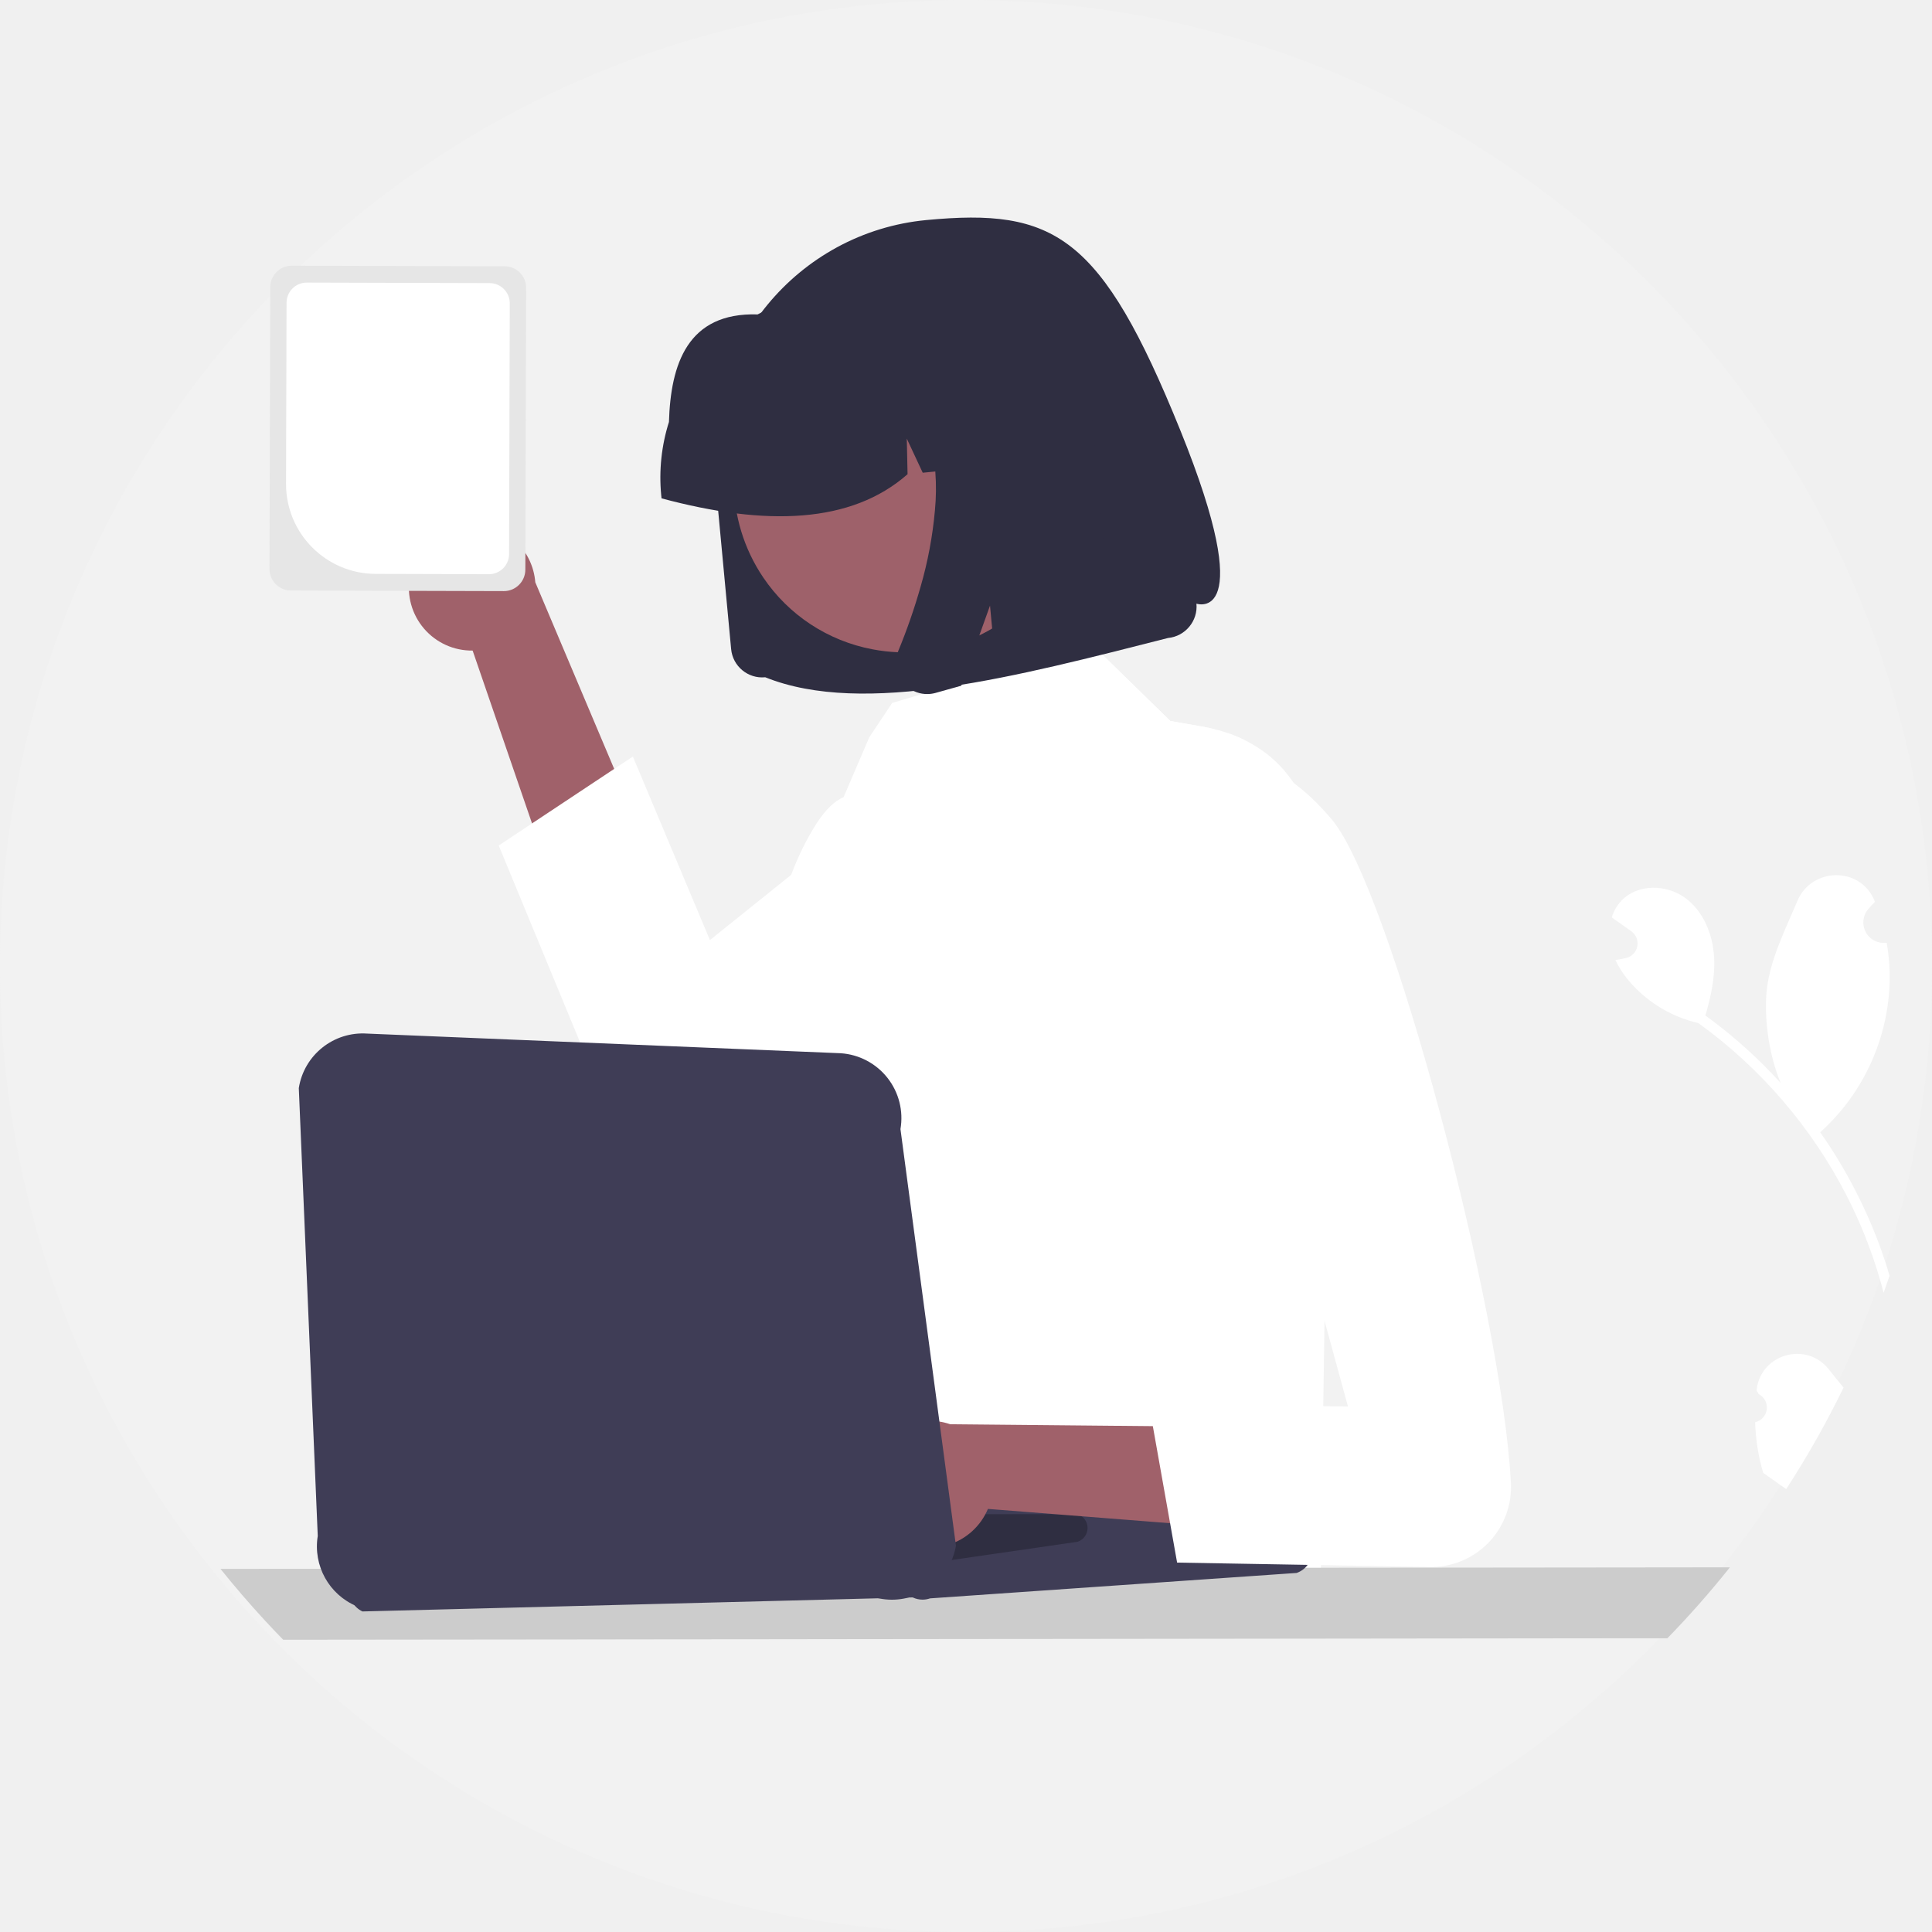
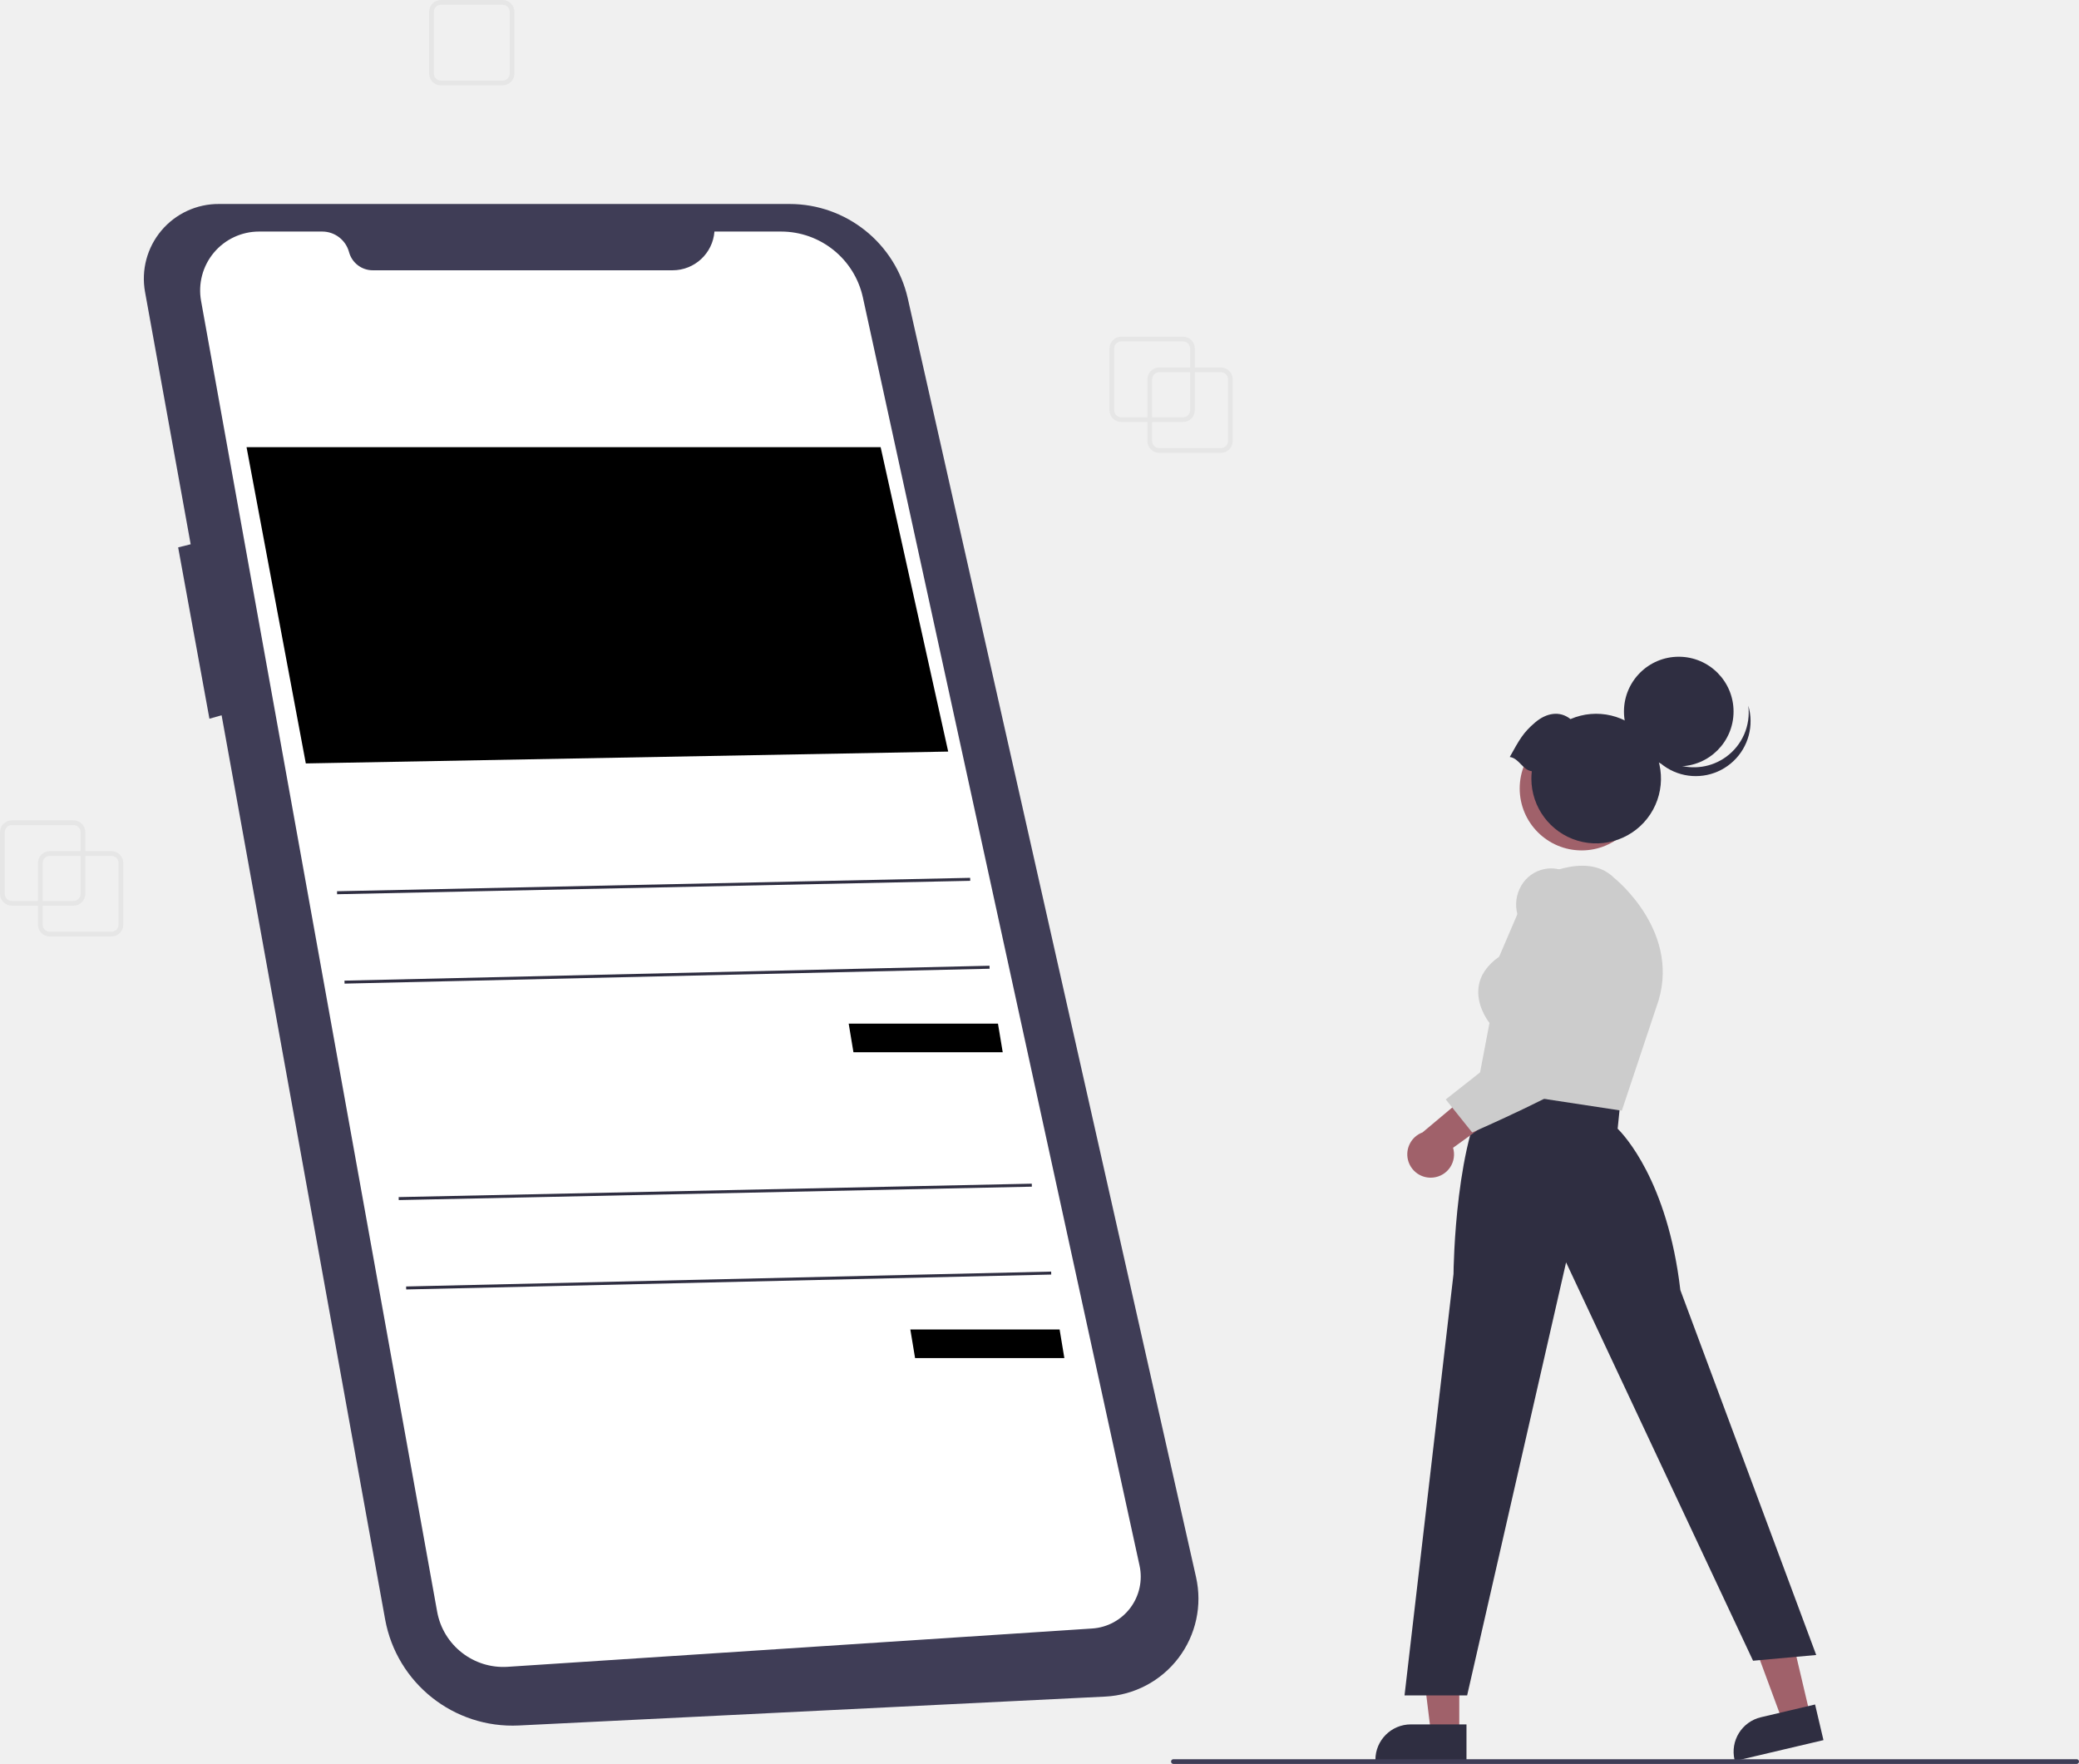
- <svg xmlns="http://www.w3.org/2000/svg" data-name="Layer 1" width="676" height="676" viewBox="0 0 676 676">
-   <path d="M938,450a337.453,337.453,0,0,1-17.85,108.68q-1.02,3-2.09,5.98a338.393,338.393,0,0,1-53.77,96.05q-10.32,12.945-21.87,24.82-11.55,11.895-24.25,22.63a336.248,336.248,0,0,1-165.78,75.8h-.01q-11.7,1.815-23.63,2.83Q614.545,787.99,600,788A336.94,336.94,0,0,1,358.09,686.05q-3.315-3.39-6.53-6.88-8.01-8.685-15.41-17.91-4.155-5.19-8.11-10.54a336.714,336.714,0,0,1-40.24-70.98,332.254,332.254,0,0,1-11.7-32.84c-.24-.79-.47-1.58-.7-2.37q-.75-2.55-1.45-5.13A338.38,338.38,0,0,1,262,450c0-186.67,151.33-338,338-338S938,263.33,938,450Z" transform="translate(-262 -112)" fill="#f2f2f2" />
-   <path d="M405.348,314.032a22.026,22.026,0,0,0,22.026,25.603l53.954,156.993,34.427-23.66L449.296,315.731a22.145,22.145,0,0,0-43.949-1.699Z" transform="translate(-262 -112)" fill="#a0616a" />
-   <path d="M686.955,367.15c-23.96,27.26-83.04,75.3-131.71,108.38-10.52,7.15-20.56,13.59-29.65,18.98-6.14,3.64-11.85,6.79-16.99,9.36a27.995,27.995,0,0,1-38.41-14.5l-33.7-81.53,11.66-7.73,28.75-19.07,6.53-4.32,26.96,64.21,28.43-22.82,17.65-14.17,80.46-64.57,6.94-2.06,16.19,15.8,11.45,11.18,10.77,1.87C683.895,366.44,685.455,366.77,686.955,367.15Z" transform="translate(-262 -112)" fill="#ffffff" />
-   <path d="M901.92,591.162c1.67,2.12,3.4,4.23,5.13,6.35a335.121,335.121,0,0,1-20.06,35.52q-.825-.585-1.65-1.17a2.12,2.12,0,0,1-.25-.16c-2.05-1.46-4.11-2.9-6.16-4.36v-.01a70.003,70.003,0,0,1-2.81-17.7,5.288,5.288,0,0,0,1.23-9.86c-.27-.47-.46-.81-.73-1.29.01-.12.03-.25.04-.37C878.23,585.622,894.15,581.262,901.92,591.162Z" transform="translate(-262 -112)" fill="#fff" />
-   <path d="M919.87,548.362q1.8,4.95,3.28,10.01-1.02,3-2.09,5.98-.405-1.575-.84-3.15a161.957,161.957,0,0,0-5.85-17.2q-2.79-6.915-6.18-13.54a170.357,170.357,0,0,0-51.96-60.5,45.35,45.35,0,0,1-23.43-13.78,34.858,34.858,0,0,1-5.57-8.26c.92-.13,1.84-.31,2.74-.5.28-.06.57-.13.85-.19l.11-.02a5.241,5.241,0,0,0,1.85-9.38c-.51-.37-1.03-.73-1.54-1.09-.78-.57-1.57-1.11-2.36-1.67a2.492,2.492,0,0,1-.24-.17c-.9-.64-1.8-1.26-2.69-1.91a15.195,15.195,0,0,1,3.49-5.96c5.59-5.77,15.57-5.64,22.09-.94,6.53,4.7,9.81,12.93,10.23,20.95.37,6.87-1.11,13.67-3.06,20.3.49.36,1,.7,1.49,1.07a171.327,171.327,0,0,1,24.86,22.51c-4.35-10.32-5.93-23.78-4.8-33.05,1.29-10.56,6.42-20.59,10.62-30.58,5.03-12,22.19-12.16,27.03-.08.05.12.1.23.14.35q-1.215,1.215-2.34,2.52a7.175,7.175,0,0,0,6.29,11.8l.15-.02a72.096,72.096,0,0,1,1.06,10.79,73.508,73.508,0,0,1-22.88,54.2c-.48.45-.95.89-1.44,1.32a170.657,170.657,0,0,1,12.45,20.67A172.443,172.443,0,0,1,919.87,548.362Z" transform="translate(-262 -112)" fill="#fff" />
-   <path d="M727.185,454.55l-3.02,207.41-243.96-7,38.96-86c-.28-2.76,17.1-22.13,17-25-.3-8.41,5.98-16.2,7-25,2.08-18.15-9.83-86.69-4.34-100.85a96.267,96.267,0,0,1,8.94-18.08c3.12-4.72,6.32-7.9,9.38-9.05l9.02-21.02,8-12,62.77-18.59,6.94-2.06,16.19,15.8,11.45,11.18,10.77,1.87c1.61.28,3.17.61,4.67.99a47.442,47.442,0,0,1,19.66,9.74C725.415,392.86,727.605,422.9,727.185,454.55Z" transform="translate(-262 -112)" fill="#ffffff" />
-   <path d="M867.29,660.402q-10.32,12.945-21.87,24.82l-26.38.02-141.87.16-25.54.03-16.98.02-25.26.02-19.43.02-35.89.04-21.17.03-44.58.04-21.28.03-58.97.06-37.04.04-9.94.01q-3.315-3.39-6.53-6.88-8.01-8.685-15.41-17.91l20.58-.02,14.02-.01,32.46-.04,62.64-.06,21.17-.02,8.56-.01h.03l6.72-.01,3.01-.01,7.71-.01h3.26l22.86-.02,49.31-.06,21.7-.02,20.78-.02,19.48-.02,27.95-.03,149.28-.15Z" transform="translate(-262 -112)" fill="#ccc" />
-   <path id="bfd9c2c3-21db-4bc8-8976-94586a21de42-82" data-name="Path 9" d="M529.766,348.972l-.054.005a10.924,10.924,0,0,1-11.89-9.865l-5.687-60.699a81.473,81.473,0,0,1,3.433-32.258,82.787,82.787,0,0,1,39.23-47.592,81.52,81.52,0,0,1,31.251-9.557c44.82-4.27,61.199,5.065,88.885,73.421s5.696,60.792,5.696,60.792a10.943,10.943,0,0,1-.463,4.339,11.121,11.121,0,0,1-5.285,6.393,10.978,10.978,0,0,1-4.179,1.277C617.716,348.697,564.251,362.874,529.757,348.973Z" transform="translate(-262 -112)" fill="#2f2e41" />
-   <path id="acce586e-6e96-4eff-b112-6c9d74172e69-83" data-name="Ellipse 1" d="M628.387,246.521A60.095,60.095,0,0,1,567.275,339.191a59.395,59.395,0,0,1-38.241-25.165,60.095,60.095,0,0,1,61.067-92.643,59.395,59.395,0,0,1,38.287,25.14Z" transform="translate(-262 -112)" fill="#9e616a" />
-   <path id="af1db401-16c9-4940-bbbf-8b9ef63e1952-84" data-name="Path 10" d="M493.346,285.156a64.45,64.45,0,0,1,2.716-25.512c.604-20.147,6.45-38.396,31.023-37.63a64.479,64.479,0,0,1,24.552-7.534l12.143-1.199q.205-.02.409-.039A64.341,64.341,0,0,1,634.215,271.344l.114,1.216-25.691,2.512-11.057-23.662.546,24.694-13.269,1.302-5.576-11.938.272,12.451c-19.701,17.352-49.576,18.261-86.082,8.454Z" transform="translate(-262 -112)" fill="#2f2e41" />
-   <path id="a1e66597-148d-4736-b39c-00184f281162-85" data-name="Path 13" d="M575.525,342.755a10.75,10.75,0,0,0,1.002,5.834,10.994,10.994,0,0,0,1.687,2.561,11.121,11.121,0,0,0,1.956,1.744,10.906,10.906,0,0,0,7.296,1.904q.241-.025.481-.059t.48-.079q.242-.043.48-.1t.478-.122l8.967-2.513,10.049-28.019,2.303,24.587,40.773-11.352-9.775-104.335-69.495,6.848,1.906,1.835a48.029,48.029,0,0,1,13.032,22.517,78.292,78.292,0,0,1,1.983,26.562,141.185,141.185,0,0,1-4.977,26.588,208.08,208.08,0,0,1-7.855,22.633A10.979,10.979,0,0,0,575.525,342.755Z" transform="translate(-262 -112)" fill="#2f2e41" />
-   <path d="M584.792,671.709a8.06,8.06,0,0,1-3.454-.781l-192.52,4.912a8.08,8.08,0,0,1,1.15-15.045l125.952-37.555a8.079,8.079,0,0,1,4.016-.154L714.762,646.833a8.079,8.079,0,0,1,.926,15.535l-128.259,8.897A8.091,8.091,0,0,1,584.792,671.709Z" transform="translate(-262 -112)" fill="#3f3d56" />
-   <path d="M591.872,658.307a5.085,5.085,0,0,1-2.483-.646L433.035,664.966a5.068,5.068,0,0,1,1.283-9.346l56.604-13.738a5.084,5.084,0,0,1,2.677.078l145.354-.175a5.069,5.069,0,0,1,.034,9.683l-45.602,6.608A5.058,5.058,0,0,1,591.872,658.307Z" transform="translate(-262 -112)" fill="#2f2e41" />
-   <path d="M575.415,649.974a22.026,22.026,0,0,0,32.255-10.014l165.496,13-8-41-170.697-1.626a22.145,22.145,0,0,0-19.053,39.64Z" transform="translate(-262 -112)" fill="#a0616a" />
-   <path d="M673.165,382.96s25-20,55,16c20.232,24.278,59.259,171.044,62.495,231.862a27.982,27.982,0,0,1-28.584,29.46l-88.211-1.535-9.864-55.45,69.643.825Z" transform="translate(-262 -112)" fill="#ffffff" />
-   <path d="M574.084,671.732a22.739,22.739,0,0,1-8.81-1.784l-178.442,4.071a22.675,22.675,0,0,1-13.651-24.582l-6.631-156.711a22.642,22.642,0,0,1,23.935-19.074l165.663,6.871a22.739,22.739,0,0,1,20.922,26.544L596.48,652.835A22.775,22.775,0,0,1,574.084,671.732Z" transform="translate(-262 -112)" fill="#3f3d56" />
-   <path d="M438.585,205.17l-74.47-.21a7.541,7.541,0,0,0-7.55,7.51l-.27,98.61a7.524,7.524,0,0,0,7.5,7.54l41.31.12,33.17.09a7.526,7.526,0,0,0,7.54-7.51l.02-5.83.26-92.77A7.535,7.535,0,0,0,438.585,205.17Z" transform="translate(-262 -112)" fill="#e6e6e6" />
-   <path d="M433.335,211.06l-64-.18a7.061,7.061,0,0,0-7.07,7.03l-.18,63.4a31.443,31.443,0,0,0,31.32,31.49l12.16.03,27.49.08a7.055,7.055,0,0,0,7.07-7.03l.02-6.38.22-81.37A7.055,7.055,0,0,0,433.335,211.06Z" transform="translate(-262 -112)" fill="#fff" />
-   <path d="M426.145,254.38h-49.9a2.995,2.995,0,1,0,0,5.99h49.9a2.995,2.995,0,0,0,0-5.99Z" transform="translate(-262 -112)" fill="#ffffff" />
-   <path d="M387.215,237.96h-10.97a2.995,2.995,0,1,0,0,5.99h10.97a2.995,2.995,0,1,0,0-5.99Z" transform="translate(-262 -112)" fill="#ffffff" />
-   <path d="M426.145,280.71h-49.9a2.995,2.995,0,1,0,0,5.99h49.9a2.995,2.995,0,0,0,0-5.99Z" transform="translate(-262 -112)" fill="#ffffff" />
-   <path d="M426.145,267.55h-49.9a2.99,2.99,0,1,0,0,5.98h49.9a2.99,2.99,0,0,0,0-5.98Z" transform="translate(-262 -112)" fill="#ffffff" />
-   <path d="M416.449,248.55a17.716,17.716,0,1,1,17.716-17.716A17.737,17.737,0,0,1,416.449,248.55Zm0-34.202A16.485,16.485,0,1,0,432.934,230.834,16.504,16.504,0,0,0,416.449,214.349Z" transform="translate(-262 -112)" fill="#ffffff" />
-   <path d="M423.889,237.696a45.545,45.545,0,0,0-7.478-17.566.935.935,0,0,0-1.595,0,48.647,48.647,0,0,0-6.067,18.336c-.144,1.177,1.705,1.167,1.847,0a45.52,45.52,0,0,1,1.211-6.2,1.055,1.055,0,0,0,.206-.063,13.459,13.459,0,0,1,7.95-1.295c.024.004.047-.002.07.001a44.285,44.285,0,0,1,2.075,7.278C422.334,239.353,424.114,238.859,423.889,237.696ZM412.472,230.001a46.743,46.743,0,0,1,3.225-7.618,44.266,44.266,0,0,1,3.566,6.612A15.576,15.576,0,0,0,412.472,230.001Z" transform="translate(-262 -112)" fill="#ffffff" />
+ <svg xmlns="http://www.w3.org/2000/svg" data-name="Layer 1" width="876.972" height="744" viewBox="0 0 876.972 744">
+   <path d="M676.514,269h-26a5.006,5.006,0,0,1-5-5V238a5.006,5.006,0,0,1,5-5h26a5.006,5.006,0,0,1,5,5v26A5.006,5.006,0,0,1,676.514,269Zm-26-34a3.003,3.003,0,0,0-3,3v26a3.003,3.003,0,0,0,3,3h26a3.003,3.003,0,0,0,3-3V238a3.003,3.003,0,0,0-3-3Z" transform="translate(-161.5138 -78)" fill="#e6e6e6" />
+   <path d="M373.514,114h-26a5.006,5.006,0,0,1-5-5V83a5.006,5.006,0,0,1,5-5h26a5.006,5.006,0,0,1,5,5v26A5.006,5.006,0,0,1,373.514,114Zm-26-34a3.003,3.003,0,0,0-3,3v26a3.003,3.003,0,0,0,3,3h26a3.003,3.003,0,0,0,3-3V83a3.003,3.003,0,0,0-3-3Z" transform="translate(-161.5138 -78)" fill="#e6e6e6" />
+   <path d="M660.514,256h-26a5.006,5.006,0,0,1-5-5V225a5.006,5.006,0,0,1,5-5h26a5.006,5.006,0,0,1,5,5v26A5.006,5.006,0,0,1,660.514,256Zm-26-34a3.003,3.003,0,0,0-3,3v26a3.003,3.003,0,0,0,3,3h26a3.003,3.003,0,0,0,3-3V225a3.003,3.003,0,0,0-3-3Z" transform="translate(-161.5138 -78)" fill="#e6e6e6" />
+   <path d="M208.514,473h-26a5.006,5.006,0,0,1-5-5V442a5.006,5.006,0,0,1,5-5h26a5.006,5.006,0,0,1,5,5v26A5.006,5.006,0,0,1,208.514,473Zm-26-34a3.003,3.003,0,0,0-3,3v26a3.003,3.003,0,0,0,3,3h26a3.003,3.003,0,0,0,3-3V442a3.003,3.003,0,0,0-3-3Z" transform="translate(-161.5138 -78)" fill="#e6e6e6" />
+   <path d="M192.514,460h-26a5.006,5.006,0,0,1-5-5V429a5.006,5.006,0,0,1,5-5h26a5.006,5.006,0,0,1,5,5v26A5.006,5.006,0,0,1,192.514,460Zm-26-34a3.003,3.003,0,0,0-3,3v26a3.003,3.003,0,0,0,3,3h26a3.003,3.003,0,0,0,3-3V429a3.003,3.003,0,0,0-3-3Z" transform="translate(-161.5138 -78)" fill="#e6e6e6" />
+   <path d="M253.943,164.039H494.559a51.15,51.15,0,0,1,49.898,39.901L666.035,743.206a41.34,41.34,0,0,1-38.294,50.382L380.386,805.776A54.615,54.615,0,0,1,323.956,760.948l-68.967-381.268-5.131,1.466-13.196-72.265,5.281-1.32L222.693,201.136a31.493,31.493,0,0,1,31.25-37.097Z" transform="translate(-161.5138 -78)" fill="#3f3d56" />
+   <path d="M462.882,175.664h28.087a35.349,35.349,0,0,1,34.536,27.813L642.204,738.345a21.903,21.903,0,0,1-19.967,26.525l-246.554,16.159a28.367,28.367,0,0,1-29.773-23.277L246.33,204.914a24.846,24.846,0,0,1,24.452-29.25h26.645a11.726,11.726,0,0,1,11.323,8.677h0a10.352,10.352,0,0,0,9.996,7.661H445.239a17.695,17.695,0,0,0,17.643-16.338Z" transform="translate(-161.5138 -78)" fill="#fff" />
+   <polygon points="104 188.606 371.476 188.606 399.971 317 129 322 104 188.606" fill="#000000" />
+   <polygon points="358 431.754 420.971 431.754 422.971 443.809 360 443.809 358 431.754" fill="#000000" />
+   <rect x="303.667" y="451.084" width="267.125" height="1.257" transform="translate(-170.9793 -68.64185) rotate(-1.21314)" fill="#2f2e41" />
+   <rect x="306.803" y="488.473" width="272.164" height="1.257" transform="translate(-172.6883 -67.64407) rotate(-1.32299)" fill="#2f2e41" />
+   <polygon points="384 560.754 446.971 560.754 448.971 572.809 386 572.809 384 560.754" fill="#000000" />
+   <rect x="329.667" y="580.084" width="267.125" height="1.257" transform="translate(-173.7046 -68.06247) rotate(-1.21314)" fill="#2f2e41" />
+   <rect x="332.803" y="617.473" width="272.164" height="1.257" transform="translate(-175.6598 -67.00938) rotate(-1.32299)" fill="#2f2e41" />
+   <polygon points="615.56 731.207 603.645 731.206 597.977 685.249 615.562 685.25 615.56 731.207" fill="#a0616a" />
+   <path d="M780.112,820.757l-38.419-.001v-.486a14.954,14.954,0,0,1,14.954-14.953h.001l23.465.001Z" transform="translate(-161.5138 -78)" fill="#2f2e41" />
+   <polygon points="763.576 723.405 751.979 726.136 735.926 682.702 753.043 678.671 763.576 723.405" fill="#a0616a" />
+   <path d="M930.695,811.951l-37.396,8.806-.111-.473a14.954,14.954,0,0,1,11.127-17.983l.001-0,22.84-5.378Z" transform="translate(-161.5138 -78)" fill="#2f2e41" />
+   <path d="M774.639,615.366c.023-2.395.732-58.915,16.225-80.286l.229-.315,53.992,7.449-1.207,11.863c2.375,2.31,21.055,21.83,26.449,68.054l57.308,153.915-26.642,2.422L822.127,610.449,780.392,793.084H753.981Z" transform="translate(-161.5138 -78)" fill="#2f2e41" />
+   <path d="M784.539,537.165l5.278-27.708c-1.033-1.33-5.611-7.717-4.592-15.204.665-4.884,3.58-9.167,8.668-12.734l13.68-31.92.184-.108c.921-.543,22.703-13.138,34.577-1.255.297.23,29.533,23.438,17.793,54.746L845.633,546.467Z" transform="translate(-161.5138 -78)" fill="#ccc" />
+   <path d="M766.177,574.652a9.798,9.798,0,0,0,8.275-12.54l28.251-20.354-16.912-6.433-24.235,20.315a9.851,9.851,0,0,0,4.62,19.012Z" transform="translate(-161.5138 -78)" fill="#a0616a" />
+   <path d="M771.369,541.725l43.13-33.981-12.822-43.808a15.74,15.74,0,0,1,1.589-12.458,14.558,14.558,0,0,1,9.546-6.891c7.383-1.562,14.086,2.572,19.917,12.29l.044.088c.965,2.358,23.434,57.901,6.277,69.779-16.783,11.619-55.699,28.532-56.091,28.703l-.456.197Z" transform="translate(-161.5138 -78)" fill="#ccc" />
+   <circle cx="667.177" cy="332.556" r="26.128" fill="#a0616a" />
+   <circle cx="708.139" cy="300.114" r="23.114" fill="#2f2e41" />
+   <path d="M889.59,397.255a23.116,23.116,0,0,1-35.695-12.137,23.116,23.116,0,1,0,45.09-9.479A23.107,23.107,0,0,1,889.59,397.255Z" transform="translate(-161.5138 -78)" fill="#2f2e41" />
+   <path d="M798.37,397.28c4.035-7.224,5.579-10.242,10.782-14.635,4.601-3.885,10.26-5.026,14.825-1.345a27.336,27.336,0,1,1-16.494,25.092,27.562,27.562,0,0,1,.186-3.091C803.702,402.745,802.338,397.837,798.37,397.28Z" transform="translate(-161.5138 -78)" fill="#2f2e41" />
+   <path d="M1037.486,822h-381a1,1,0,0,1,0-2h381a1,1,0,0,1,0,2Z" transform="translate(-161.5138 -78)" fill="#3f3d56" />
</svg>
